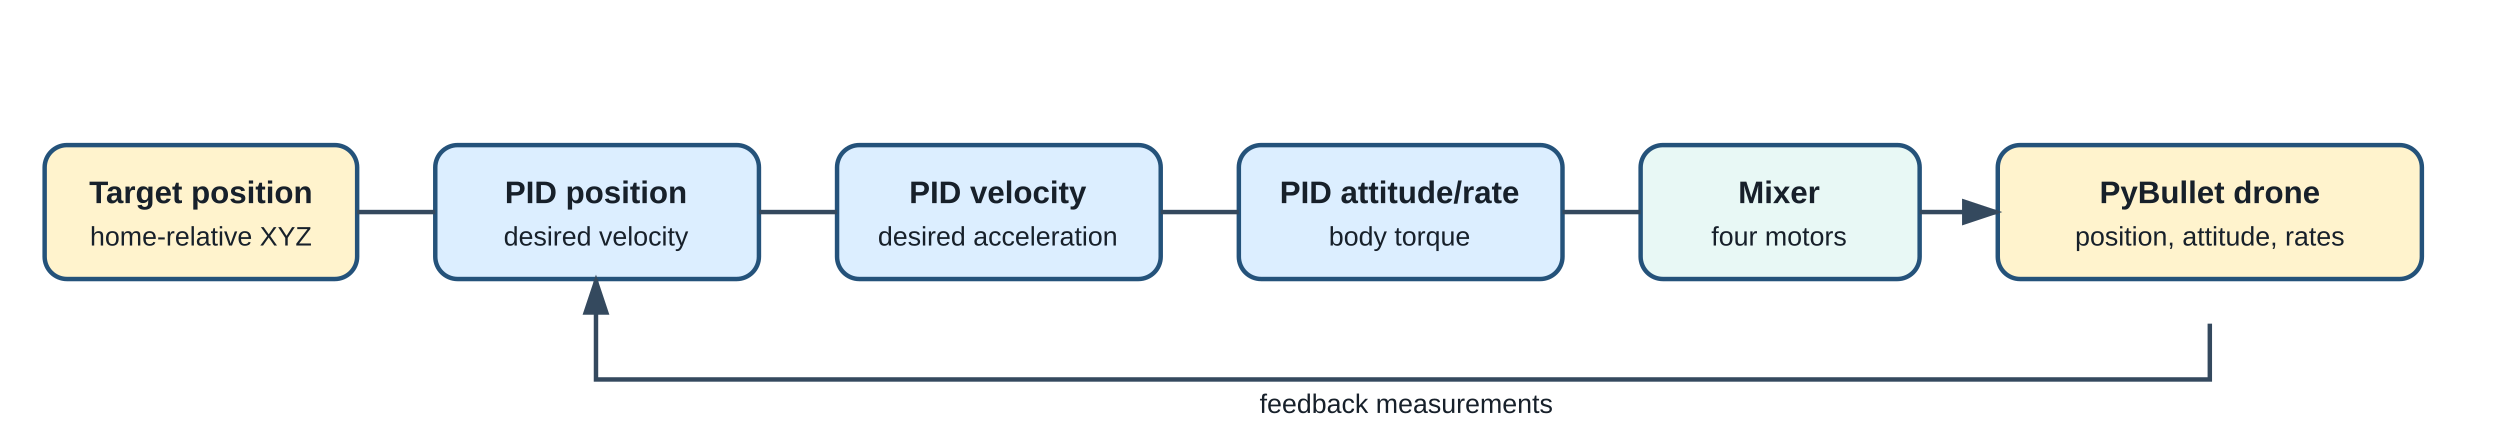
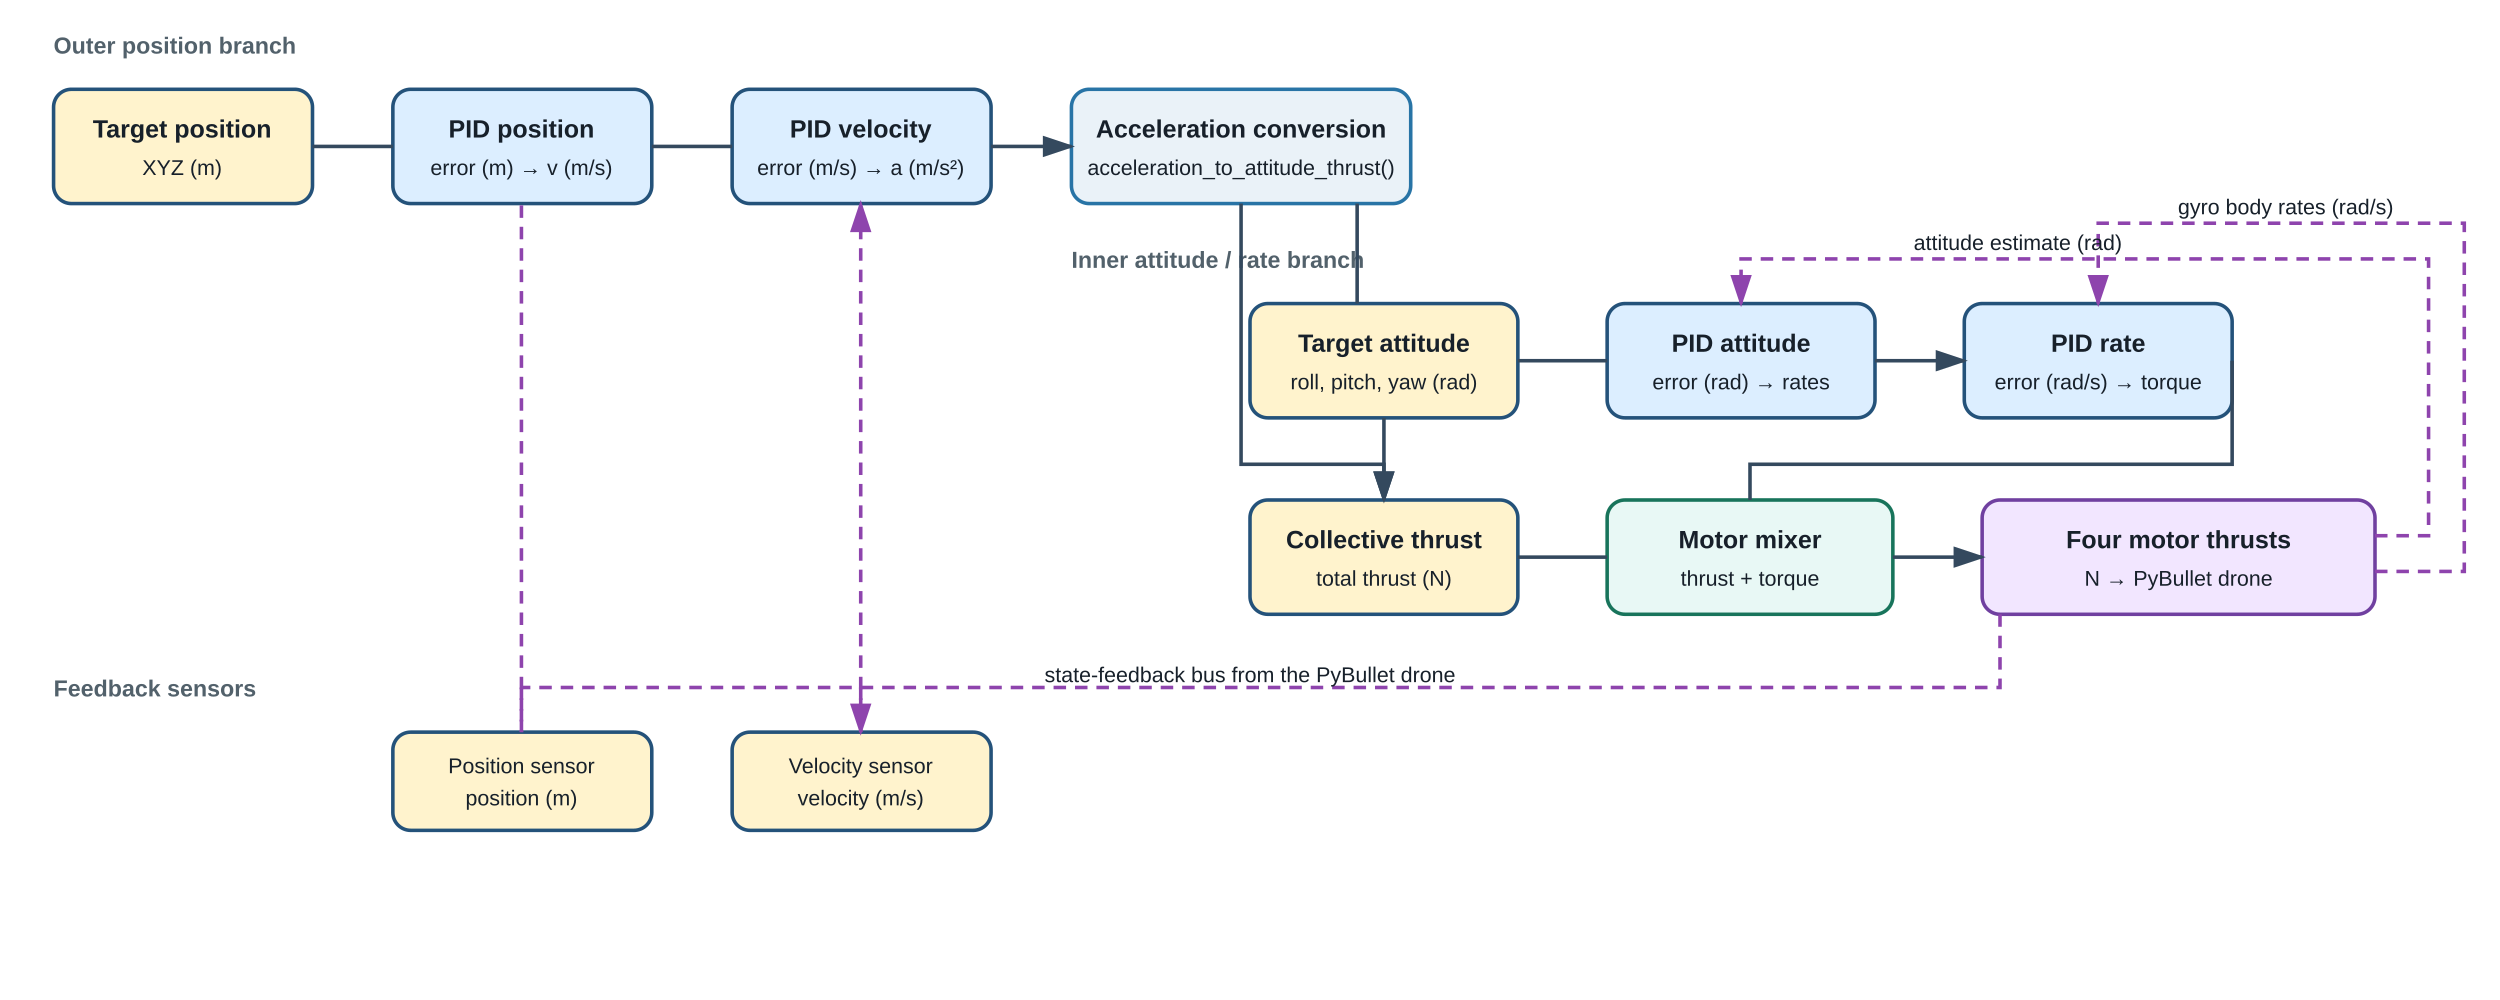
- <svg xmlns="http://www.w3.org/2000/svg" width="1120" height="190" viewBox="0 0 1120 190" role="img" aria-labelledby="title desc">
-   <style>text{font-family:Arial,sans-serif;fill:#17202a} .box{stroke:#24527a;stroke-width:2;rx:10} .pid{fill:#dceeff} .io{fill:#fff3cd} .arrow{stroke:#34495e;stroke-width:2;marker-end:url(#a)} .label{font-size:14px;font-weight:bold} .small{font-size:12px}</style>
+ <svg xmlns="http://www.w3.org/2000/svg" width="1400" height="560" viewBox="0 0 1400 560" role="img" aria-labelledby="title desc">
+   <style>
+     text{font-family:Arial,sans-serif;fill:#17202a}
+     .box{stroke:#24527a;stroke-width:2;rx:10}
+     .command{fill:#fff3cd}
+     .pid{fill:#dceeff}
+     .map{fill:#eaf2f8;stroke:#2874a6}
+     .mixer{fill:#e8f8f5;stroke:#18745b}
+     .plant{fill:#f2e6ff;stroke:#7040a0}
+     .arrow{stroke:#34495e;stroke-width:2;fill:none;marker-end:url(#arrow)}
+     .feedback{stroke:#8e44ad;stroke-width:2;fill:none;stroke-dasharray:7 5;marker-end:url(#arrow-purple)}
+     .label{font-size:14px;font-weight:bold}
+     .small{font-size:12px}
+     .branch{font-size:13px;font-weight:bold;fill:#52616b}
+   </style>
  <defs>
-     <marker id="a" markerWidth="10" markerHeight="10" refX="8" refY="3" orient="auto">
+     <marker id="arrow" markerWidth="10" markerHeight="10" refX="8" refY="3" orient="auto">
      <path d="M0,0 L0,6 L9,3 z" fill="#34495e" />
    </marker>
+     <marker id="arrow-purple" markerWidth="10" markerHeight="10" refX="8" refY="3" orient="auto">
+       <path d="M0,0 L0,6 L9,3 z" fill="#8e44ad" />
+     </marker>
  </defs>
-   <rect class="box io" x="20" y="65" width="140" height="60" />
-   <text class="label" x="90" y="91" text-anchor="middle">Target position</text>
-   <text class="small" x="90" y="110" text-anchor="middle">home-relative XYZ</text>
-   <rect class="box pid" x="195" y="65" width="145" height="60" />
-   <text class="label" x="267" y="91" text-anchor="middle">PID position</text>
-   <text class="small" x="267" y="110" text-anchor="middle">desired velocity</text>
-   <rect class="box pid" x="375" y="65" width="145" height="60" />
-   <text class="label" x="447" y="91" text-anchor="middle">PID velocity</text>
-   <text class="small" x="447" y="110" text-anchor="middle">desired acceleration</text>
-   <rect class="box pid" x="555" y="65" width="145" height="60" />
-   <text class="label" x="627" y="91" text-anchor="middle">PID attitude/rate</text>
-   <text class="small" x="627" y="110" text-anchor="middle">body torque</text>
-   <rect class="box" fill="#e8f8f5" x="735" y="65" width="125" height="60" />
-   <text class="label" x="797" y="91" text-anchor="middle">Mixer</text>
-   <text class="small" x="797" y="110" text-anchor="middle">four motors</text>
-   <rect class="box io" x="895" y="65" width="190" height="60" />
-   <text class="label" x="990" y="91" text-anchor="middle">PyBullet drone</text>
-   <text class="small" x="990" y="110" text-anchor="middle">position, attitude, rates</text>
-   <path class="arrow" d="M160 95h35M340 95h35M520 95h35M700 95h35M860 95h35" />
-   <path class="arrow" d="M990 145V170H267V125" fill="none" />
-   <text class="small" x="630" y="185" text-anchor="middle">feedback measurements</text>
+   <text class="branch" x="30" y="30">Outer position branch</text>
+   <rect class="box command" x="30" y="50" width="145" height="64" />
+   <text class="label" x="102" y="77" text-anchor="middle">Target position</text>
+   <text class="small" x="102" y="98" text-anchor="middle">XYZ (m)</text>
+   <rect class="box pid" x="220" y="50" width="145" height="64" />
+   <text class="label" x="292" y="77" text-anchor="middle">PID position</text>
+   <text class="small" x="292" y="98" text-anchor="middle">error (m) → v (m/s)</text>
+   <rect class="box pid" x="410" y="50" width="145" height="64" />
+   <text class="label" x="482" y="77" text-anchor="middle">PID velocity</text>
+   <text class="small" x="482" y="98" text-anchor="middle">error (m/s) → a (m/s²)</text>
+   <rect class="box map" x="600" y="50" width="190" height="64" />
+   <text class="label" x="695" y="77" text-anchor="middle">Acceleration conversion</text>
+   <text class="small" x="695" y="98" text-anchor="middle">acceleration_to_attitude_thrust()</text>
+   <path class="arrow" d="M175 82h45M365 82h45M555 82h45" />
+   <text class="branch" x="600" y="150">Inner attitude / rate branch</text>
+   <rect class="box command" x="700" y="170" width="150" height="64" />
+   <text class="label" x="775" y="197" text-anchor="middle">Target attitude</text>
+   <text class="small" x="775" y="218" text-anchor="middle">roll, pitch, yaw (rad)</text>
+   <rect class="box pid" x="900" y="170" width="150" height="64" />
+   <text class="label" x="975" y="197" text-anchor="middle">PID attitude</text>
+   <text class="small" x="975" y="218" text-anchor="middle">error (rad) → rates</text>
+   <rect class="box pid" x="1100" y="170" width="150" height="64" />
+   <text class="label" x="1175" y="197" text-anchor="middle">PID rate</text>
+   <text class="small" x="1175" y="218" text-anchor="middle">error (rad/s) → torque</text>
+   <path class="arrow" d="M850 202h50M1050 202h50" />
+   <path class="arrow" d="M760 114v56M695 114v146H775v20" />
+   <rect class="box command" x="700" y="280" width="150" height="64" />
+   <text class="label" x="775" y="307" text-anchor="middle">Collective thrust</text>
+   <text class="small" x="775" y="328" text-anchor="middle">total thrust (N)</text>
+   <path class="arrow" d="M775 234v46" />
+   <rect class="box mixer" x="900" y="280" width="160" height="64" />
+   <text class="label" x="980" y="307" text-anchor="middle">Motor mixer</text>
+   <text class="small" x="980" y="328" text-anchor="middle">thrust + torque</text>
+   <rect class="box plant" x="1110" y="280" width="220" height="64" />
+   <text class="label" x="1220" y="307" text-anchor="middle">Four motor thrusts</text>
+   <text class="small" x="1220" y="328" text-anchor="middle">N → PyBullet drone</text>
+   <path class="arrow" d="M1250 202v58H980v20M850 312h50M1060 312h50" />
+   <text class="branch" x="30" y="390">Feedback sensors</text>
+   <rect class="box command" x="220" y="410" width="145" height="55" />
+   <text class="small" x="292" y="433" text-anchor="middle">Position sensor</text>
+   <text class="small" x="292" y="451" text-anchor="middle">position (m)</text>
+   <rect class="box command" x="410" y="410" width="145" height="55" />
+   <text class="small" x="482" y="433" text-anchor="middle">Velocity sensor</text>
+   <text class="small" x="482" y="451" text-anchor="middle">velocity (m/s)</text>
+   <path class="feedback" d="M1120 344V385H292M292 385v25M482 385v25" />
+   <path class="feedback" d="M292 410V114M482 410V114" />
+   <path class="feedback" d="M1330 300H1360V145H975V170" />
+   <path class="feedback" d="M1330 320H1380V125H1175V170" />
+   <text class="small" x="700" y="382" text-anchor="middle">state-feedback bus from the PyBullet drone</text>
+   <text class="small" x="1130" y="140" text-anchor="middle">attitude estimate (rad)</text>
+   <text class="small" x="1280" y="120" text-anchor="middle">gyro body rates (rad/s)</text>
</svg>
